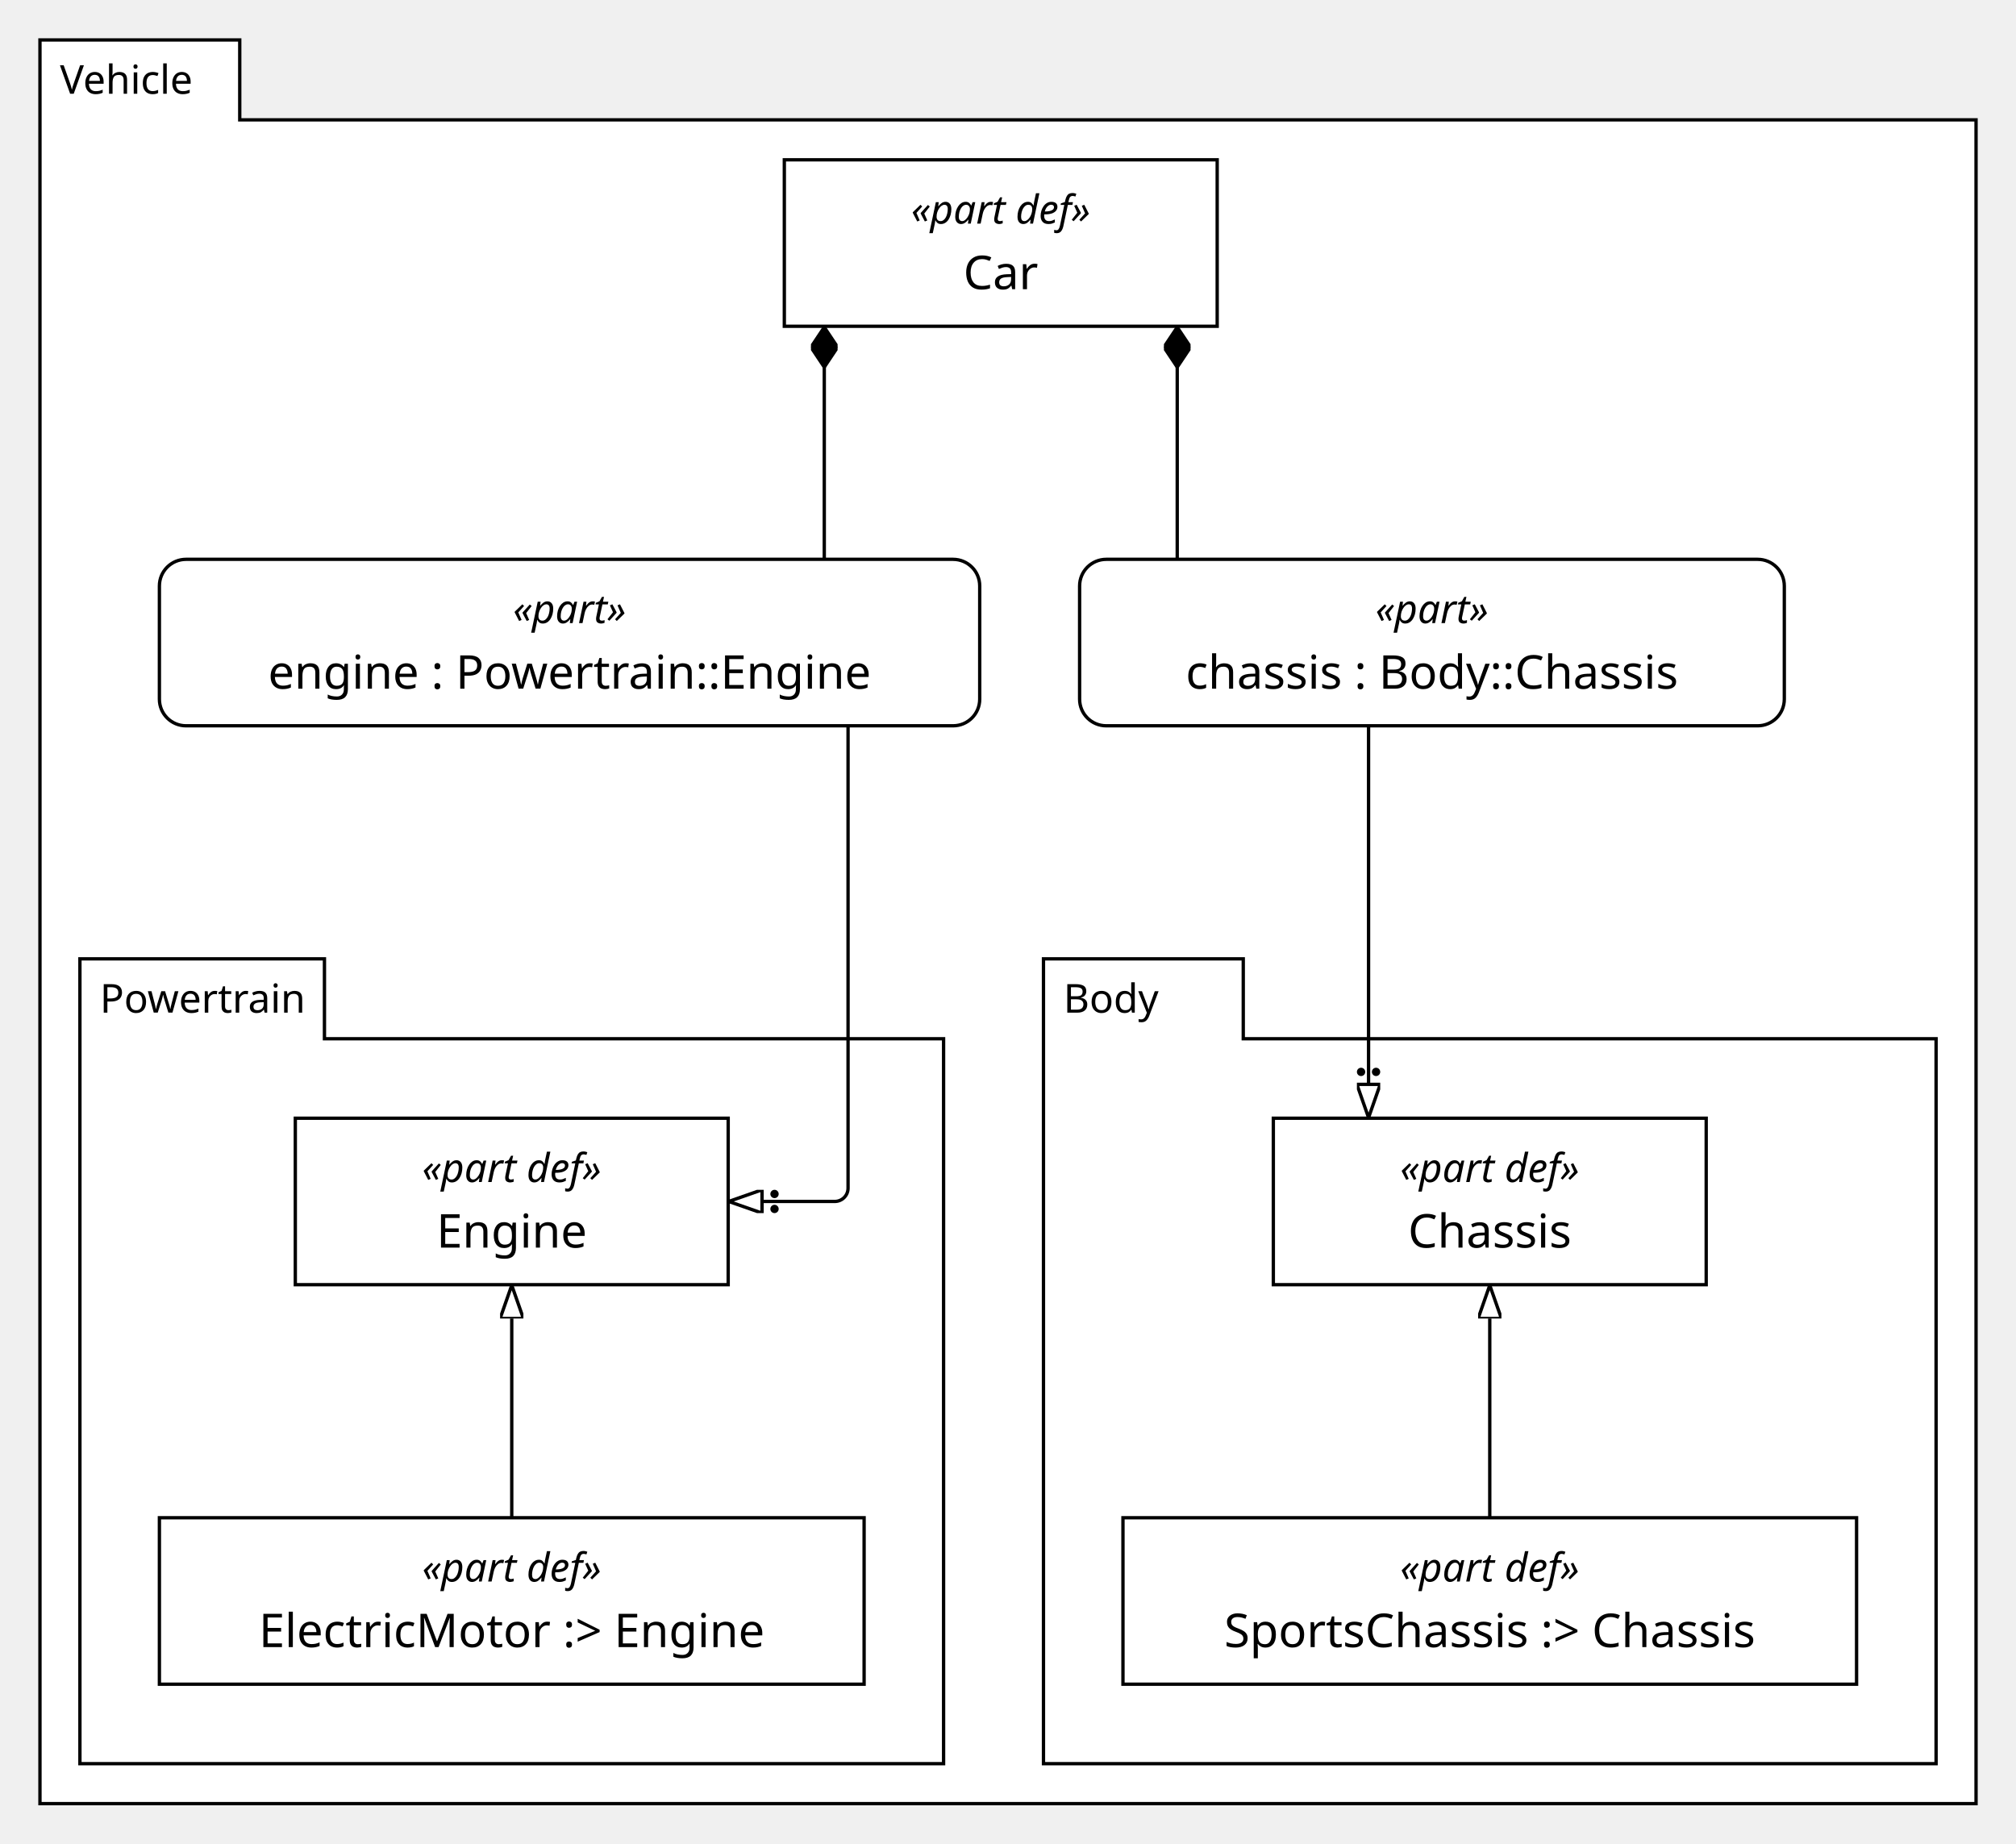
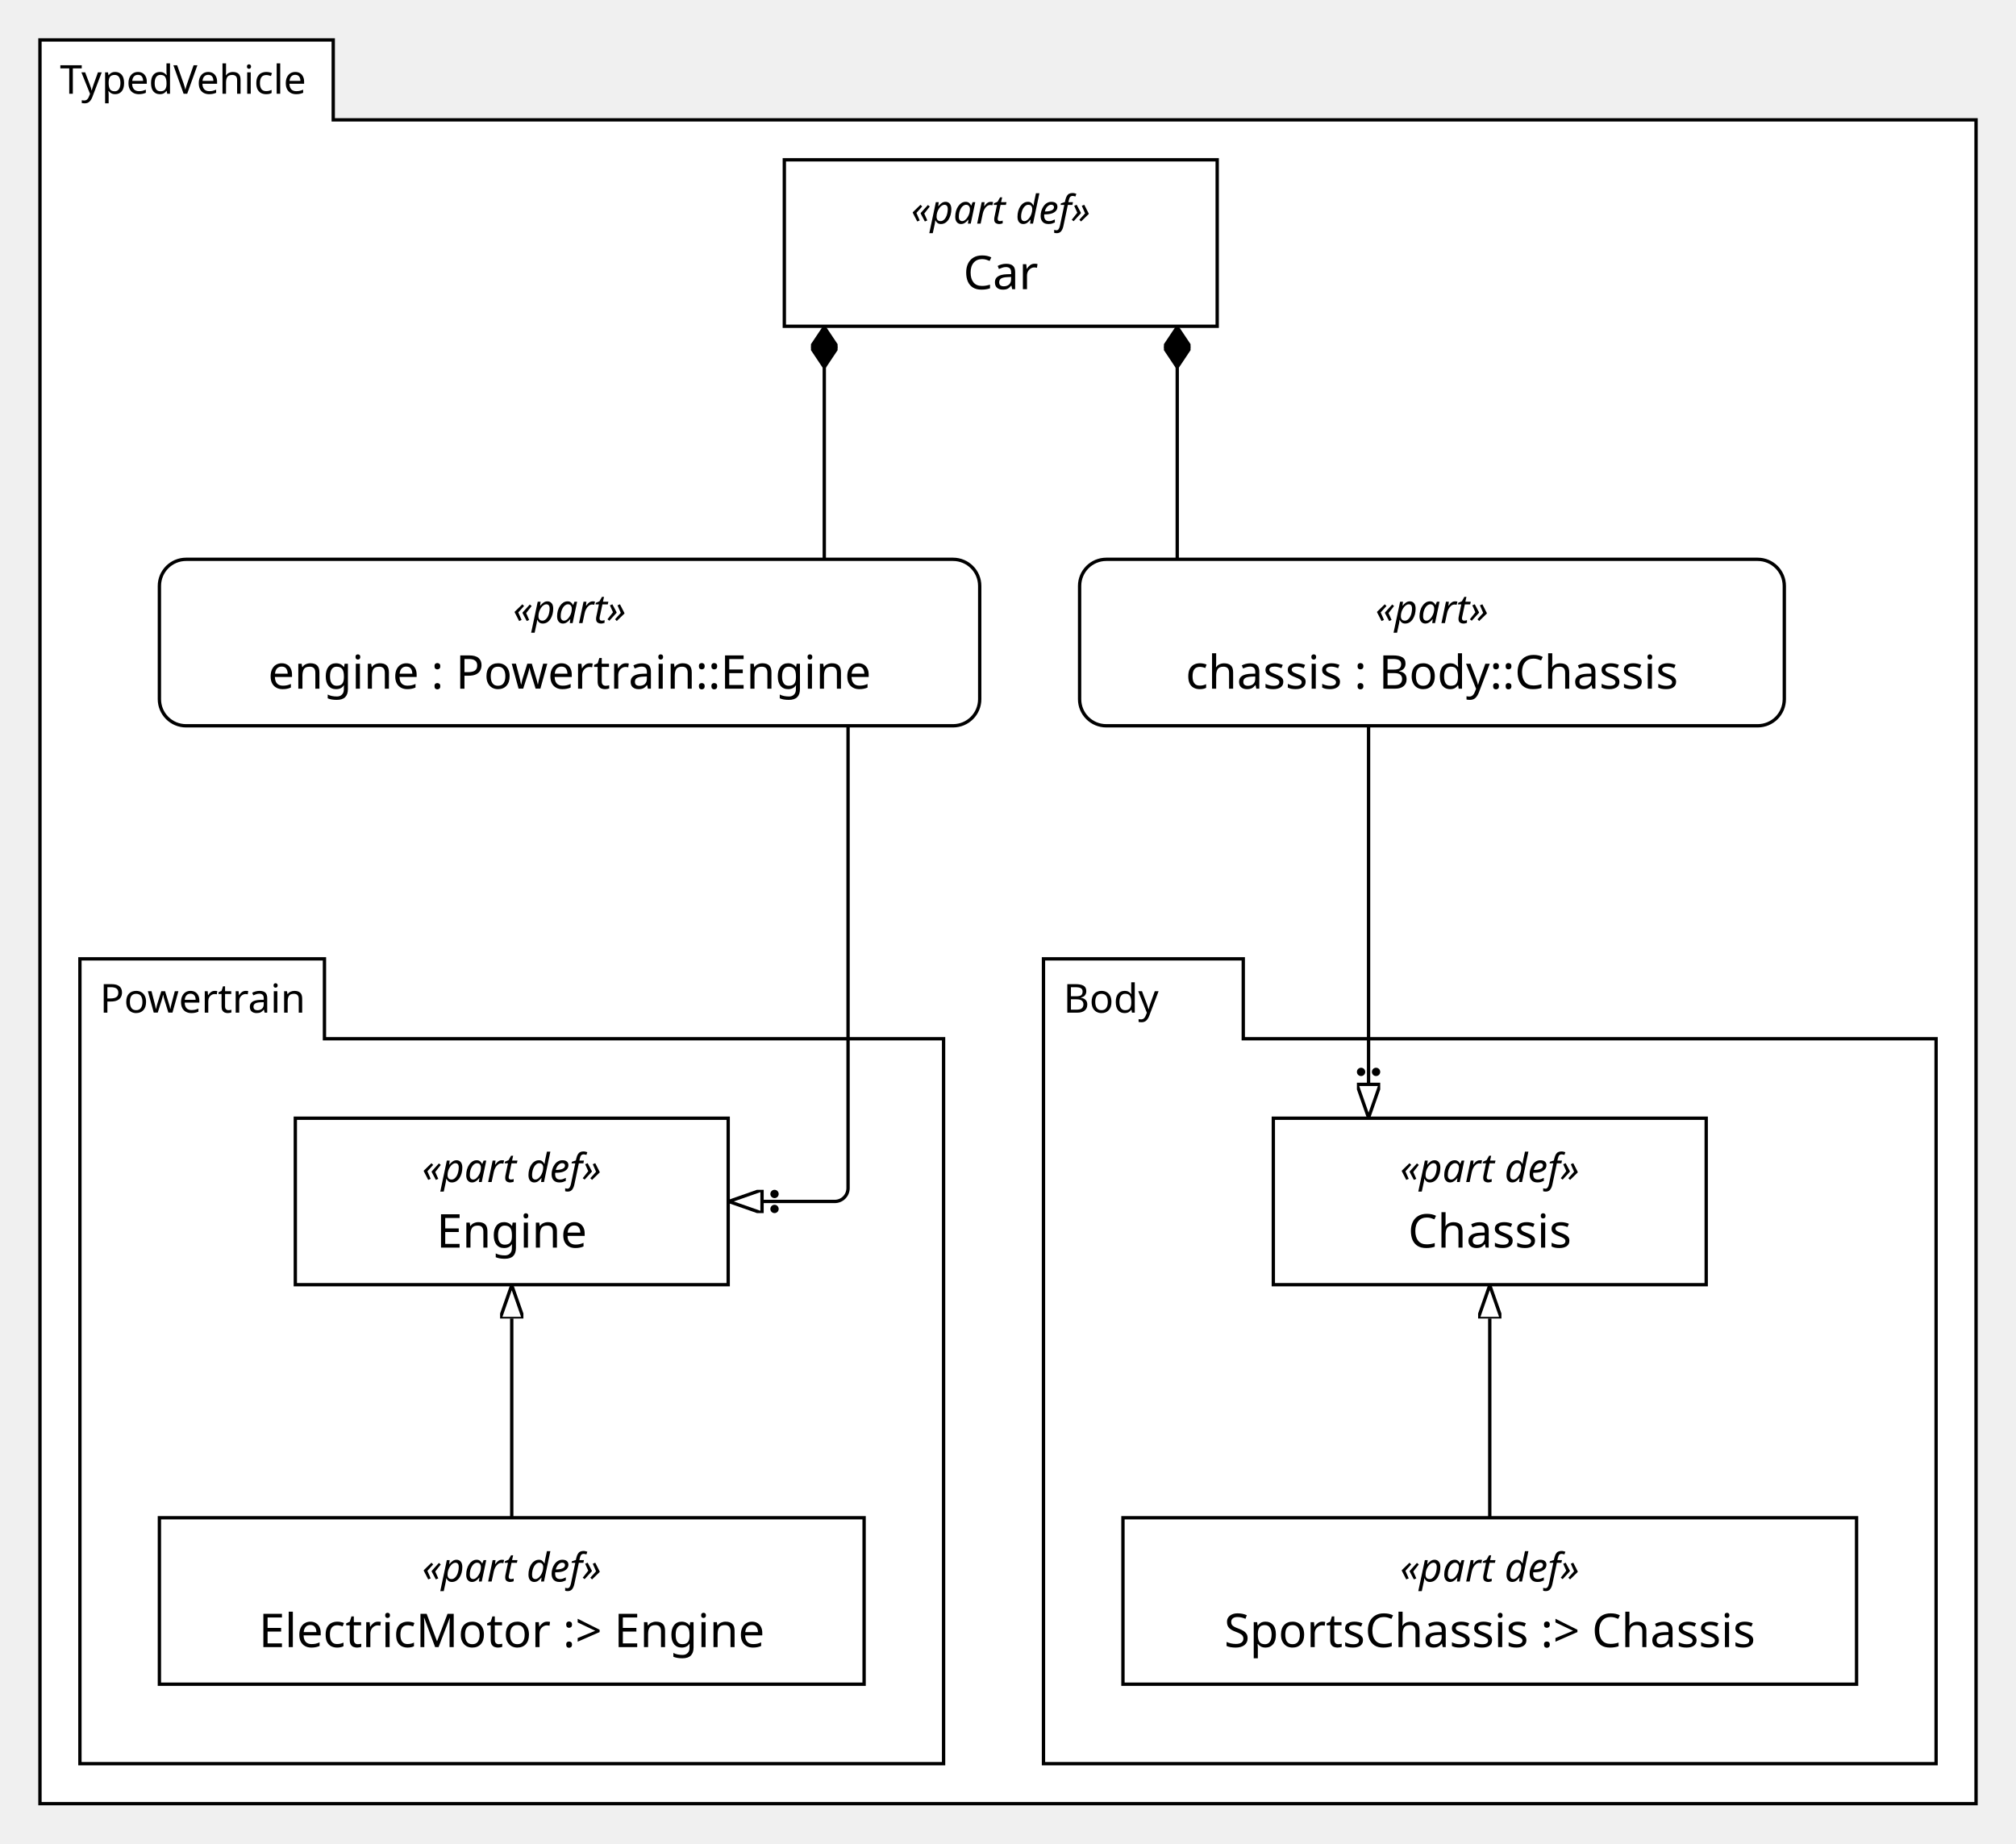
<svg xmlns="http://www.w3.org/2000/svg" width="605.45" height="553.74" viewBox="0 0 605.45 553.74">
  <defs>
    <marker id="line-end-open-chevron" markerWidth="10.165" markerHeight="7" refX="10.165" refY="3.5" orient="auto">
      <polyline points="0 0, 10 3.5, 0 7" fill="none" stroke="#000000" stroke-width="1.00" stroke-linejoin="bevel" />
    </marker>
    <marker id="line-end-hollow-triangle" markerWidth="10.165" markerHeight="7" refX="10.165" refY="3.5" orient="auto">
      <polygon points="0 0, 10 3.5, 0 7" fill="#FFFFFF" stroke="#000000" stroke-width="1.00" stroke-linejoin="bevel" />
    </marker>
    <marker id="line-end-filled-arrow" markerWidth="10.165" markerHeight="7" refX="10.165" refY="3.5" orient="auto">
      <polygon points="0 0, 10 3.5, 0 7" fill="#000000" stroke="#000000" stroke-width="1.00" stroke-linejoin="bevel" />
    </marker>
    <marker id="line-end-hollow-triangle-crossbar" markerWidth="14.665" markerHeight="7" refX="14.665" refY="3.5" orient="auto">
      <polygon points="4.5 0, 14.5 3.5, 4.5 7" fill="#FFFFFF" stroke="#000000" stroke-width="1.00" stroke-linejoin="bevel" />
      <line x1="1" y1="0" x2="1" y2="7" stroke="#000000" stroke-width="1.00" />
    </marker>
    <marker id="line-end-hollow-diamond" markerWidth="14" markerHeight="8" refX="13.277" refY="4" orient="auto">
      <polygon points="1 4, 7 0, 13 4, 7 8" fill="#FFFFFF" stroke="#000000" stroke-width="1.00" stroke-linejoin="bevel" />
    </marker>
    <marker id="line-end-filled-diamond" markerWidth="14" markerHeight="8" refX="13.277" refY="4" orient="auto">
      <polygon points="1 4, 7 0, 13 4, 7 8" fill="#000000" stroke="#000000" stroke-width="1.00" stroke-linejoin="bevel" />
    </marker>
    <marker id="line-end-circle" markerWidth="10" markerHeight="10" refX="9.5" refY="5" orient="auto">
      <circle cx="5" cy="5" r="4" fill="#FFFFFF" stroke="#000000" stroke-width="1.00" />
    </marker>
    <marker id="line-end-bar" markerWidth="4" markerHeight="12" refX="2.5" refY="6" orient="auto">
      <line x1="2" y1="0" x2="2" y2="12" stroke="#000000" stroke-width="1.00" />
    </marker>
    <marker id="line-end-hollow-triangle-two-dots" markerWidth="15.165" markerHeight="7" refX="15.165" refY="3.5" orient="auto">
      <polygon points="5 0, 15 3.5, 5 7" fill="#FFFFFF" stroke="#000000" stroke-width="1.00" stroke-linejoin="bevel" />
      <circle cx="1.25" cy="1.25" r="1.25" fill="#000000" />
      <circle cx="1.25" cy="5.75" r="1.25" fill="#000000" />
    </marker>
    <filter id="label-bg" x="-0.05" y="-0.05" width="1.1" height="1.1">
      <feFlood flood-color="#FFFFFF" />
      <feComposite in="SourceGraphic" operator="over" />
    </filter>
  </defs>
-   <path d="M 12.00 36.00 L 12.00 12.00 L 72.00 12.00 L 72.00 36.00 L 593.45 36.00 L 593.45 541.74 L 12.00 541.74 Z" fill="#FFFFFF" stroke="#000000" stroke-width="1.00" />
-   <text x="18.00" y="24.00" font-family="Noto Sans, sans-serif" font-size="12.00" fill="#000000" text-anchor="start" dominant-baseline="middle">Vehicle</text>
+   <path d="M 12.00 36.00 L 12.00 12.00 L 100.08 12.00 L 100.08 36.00 L 593.45 36.00 L 593.45 541.74 L 12.00 541.74 Z" fill="#FFFFFF" stroke="#000000" stroke-width="1.00" />
+   <text x="18.00" y="24.00" font-family="Noto Sans, sans-serif" font-size="12.00" fill="#000000" text-anchor="start" dominant-baseline="middle">TypedVehicle</text>
  <rect x="235.55" y="48.00" width="130.00" height="50.00" fill="#FFFFFF" stroke="#000000" stroke-width="1.00" />
  <text x="300.55" y="63.00" font-family="Noto Sans, sans-serif" font-size="12.00" font-style="italic" fill="#000000" text-anchor="middle" dominant-baseline="middle">«part def»</text>
  <text x="300.55" y="82.00" font-family="Noto Sans, sans-serif" font-size="14.00" fill="#000000" text-anchor="middle" dominant-baseline="middle">Car</text>
  <rect x="47.87" y="168.00" width="246.36" height="50.00" fill="#FFFFFF" stroke="#000000" stroke-width="1.00" rx="8.00" ry="8.00" />
  <text x="171.05" y="183.00" font-family="Noto Sans, sans-serif" font-size="12.00" font-style="italic" fill="#000000" text-anchor="middle" dominant-baseline="middle">«part»</text>
  <text x="171.05" y="202.00" font-family="Noto Sans, sans-serif" font-size="14.00" fill="#000000" text-anchor="middle" dominant-baseline="middle">engine : Powertrain::Engine</text>
  <rect x="324.23" y="168.00" width="211.64" height="50.00" fill="#FFFFFF" stroke="#000000" stroke-width="1.00" rx="8.00" ry="8.00" />
  <text x="430.05" y="183.00" font-family="Noto Sans, sans-serif" font-size="12.00" font-style="italic" fill="#000000" text-anchor="middle" dominant-baseline="middle">«part»</text>
  <text x="430.05" y="202.00" font-family="Noto Sans, sans-serif" font-size="14.00" fill="#000000" text-anchor="middle" dominant-baseline="middle">chassis : Body::Chassis</text>
  <path d="M 24.00 312.00 L 24.00 288.00 L 97.44 288.00 L 97.44 312.00 L 283.38 312.00 L 283.38 529.74 L 24.00 529.74 Z" fill="#FFFFFF" stroke="#000000" stroke-width="1.00" />
  <text x="30.00" y="300.00" font-family="Noto Sans, sans-serif" font-size="12.00" fill="#000000" text-anchor="start" dominant-baseline="middle">Powertrain</text>
  <rect x="88.69" y="335.87" width="130.00" height="50.00" fill="#FFFFFF" stroke="#000000" stroke-width="1.00" />
  <text x="153.69" y="350.87" font-family="Noto Sans, sans-serif" font-size="12.00" font-style="italic" fill="#000000" text-anchor="middle" dominant-baseline="middle">«part def»</text>
  <text x="153.69" y="369.87" font-family="Noto Sans, sans-serif" font-size="14.00" fill="#000000" text-anchor="middle" dominant-baseline="middle">Engine</text>
  <rect x="47.87" y="455.87" width="211.64" height="50.00" fill="#FFFFFF" stroke="#000000" stroke-width="1.00" />
  <text x="153.69" y="470.87" font-family="Noto Sans, sans-serif" font-size="12.00" font-style="italic" fill="#000000" text-anchor="middle" dominant-baseline="middle">«part def»</text>
  <text x="153.69" y="489.87" font-family="Noto Sans, sans-serif" font-size="14.00" fill="#000000" text-anchor="middle" dominant-baseline="middle">ElectricMotor :&gt; Engine</text>
  <path d="M 153.69 455.87 L 153.69 385.87" fill="none" stroke="#000000" stroke-width="1.00" marker-end="url(#line-end-hollow-triangle)" />
  <path d="M 313.38 312.00 L 313.38 288.00 L 373.38 288.00 L 373.38 312.00 L 581.45 312.00 L 581.45 529.74 L 313.38 529.74 Z" fill="#FFFFFF" stroke="#000000" stroke-width="1.00" />
  <text x="319.38" y="300.00" font-family="Noto Sans, sans-serif" font-size="12.00" fill="#000000" text-anchor="start" dominant-baseline="middle">Body</text>
  <rect x="382.41" y="335.87" width="130.00" height="50.00" fill="#FFFFFF" stroke="#000000" stroke-width="1.00" />
  <text x="447.41" y="350.87" font-family="Noto Sans, sans-serif" font-size="12.00" font-style="italic" fill="#000000" text-anchor="middle" dominant-baseline="middle">«part def»</text>
  <text x="447.41" y="369.87" font-family="Noto Sans, sans-serif" font-size="14.00" fill="#000000" text-anchor="middle" dominant-baseline="middle">Chassis</text>
  <rect x="337.25" y="455.87" width="220.32" height="50.00" fill="#FFFFFF" stroke="#000000" stroke-width="1.00" />
  <text x="447.41" y="470.87" font-family="Noto Sans, sans-serif" font-size="12.00" font-style="italic" fill="#000000" text-anchor="middle" dominant-baseline="middle">«part def»</text>
  <text x="447.41" y="489.87" font-family="Noto Sans, sans-serif" font-size="14.00" fill="#000000" text-anchor="middle" dominant-baseline="middle">SportsChassis :&gt; Chassis</text>
  <path d="M 447.41 455.87 L 447.41 385.87" fill="none" stroke="#000000" stroke-width="1.00" marker-end="url(#line-end-hollow-triangle)" />
  <path d="M 254.69 218.00 L 254.69 356.87 A 4.00 4.00 0 0 1 250.69 360.87 L 218.69 360.87" fill="none" stroke="#000000" stroke-width="1.00" marker-end="url(#line-end-hollow-triangle-two-dots)" />
  <path d="M 411.01 218.00 L 411.01 335.87" fill="none" stroke="#000000" stroke-width="1.00" marker-end="url(#line-end-hollow-triangle-two-dots)" />
  <path d="M 247.55 168.00 L 247.55 98.00" fill="none" stroke="#000000" stroke-width="1.00" marker-end="url(#line-end-filled-diamond)" />
  <path d="M 353.55 168.00 L 353.55 98.00" fill="none" stroke="#000000" stroke-width="1.00" marker-end="url(#line-end-filled-diamond)" />
</svg>
